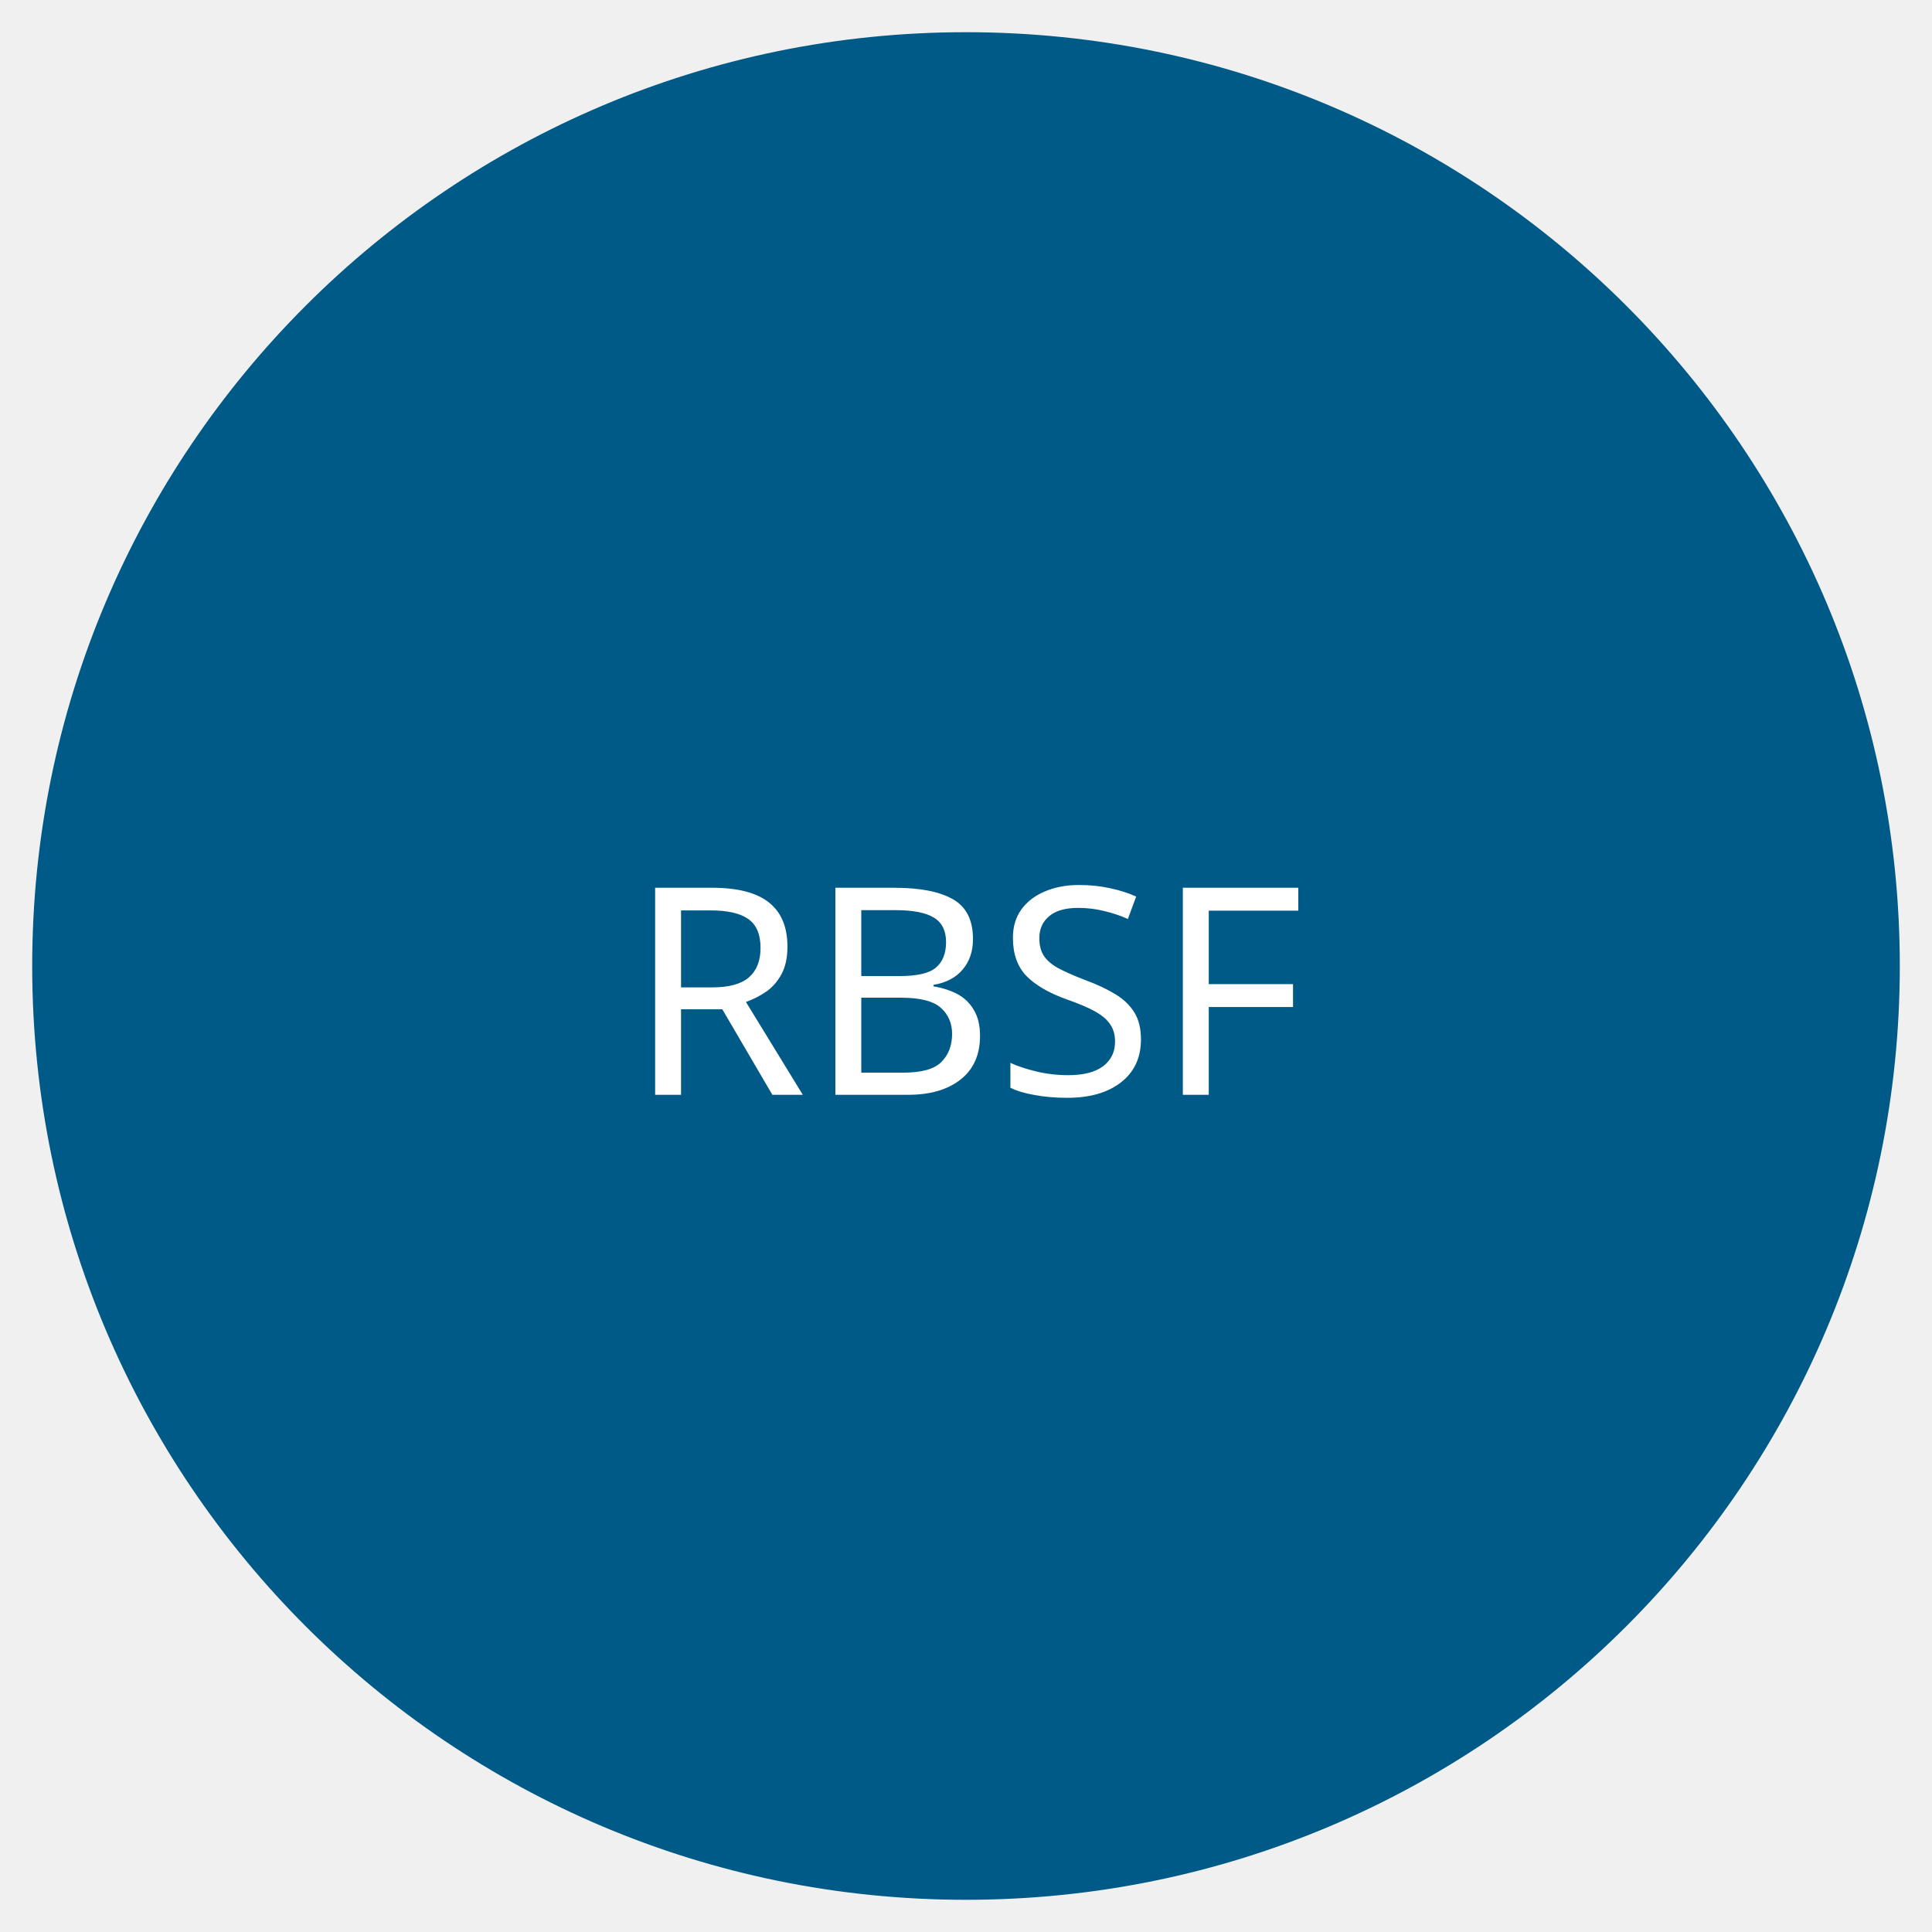
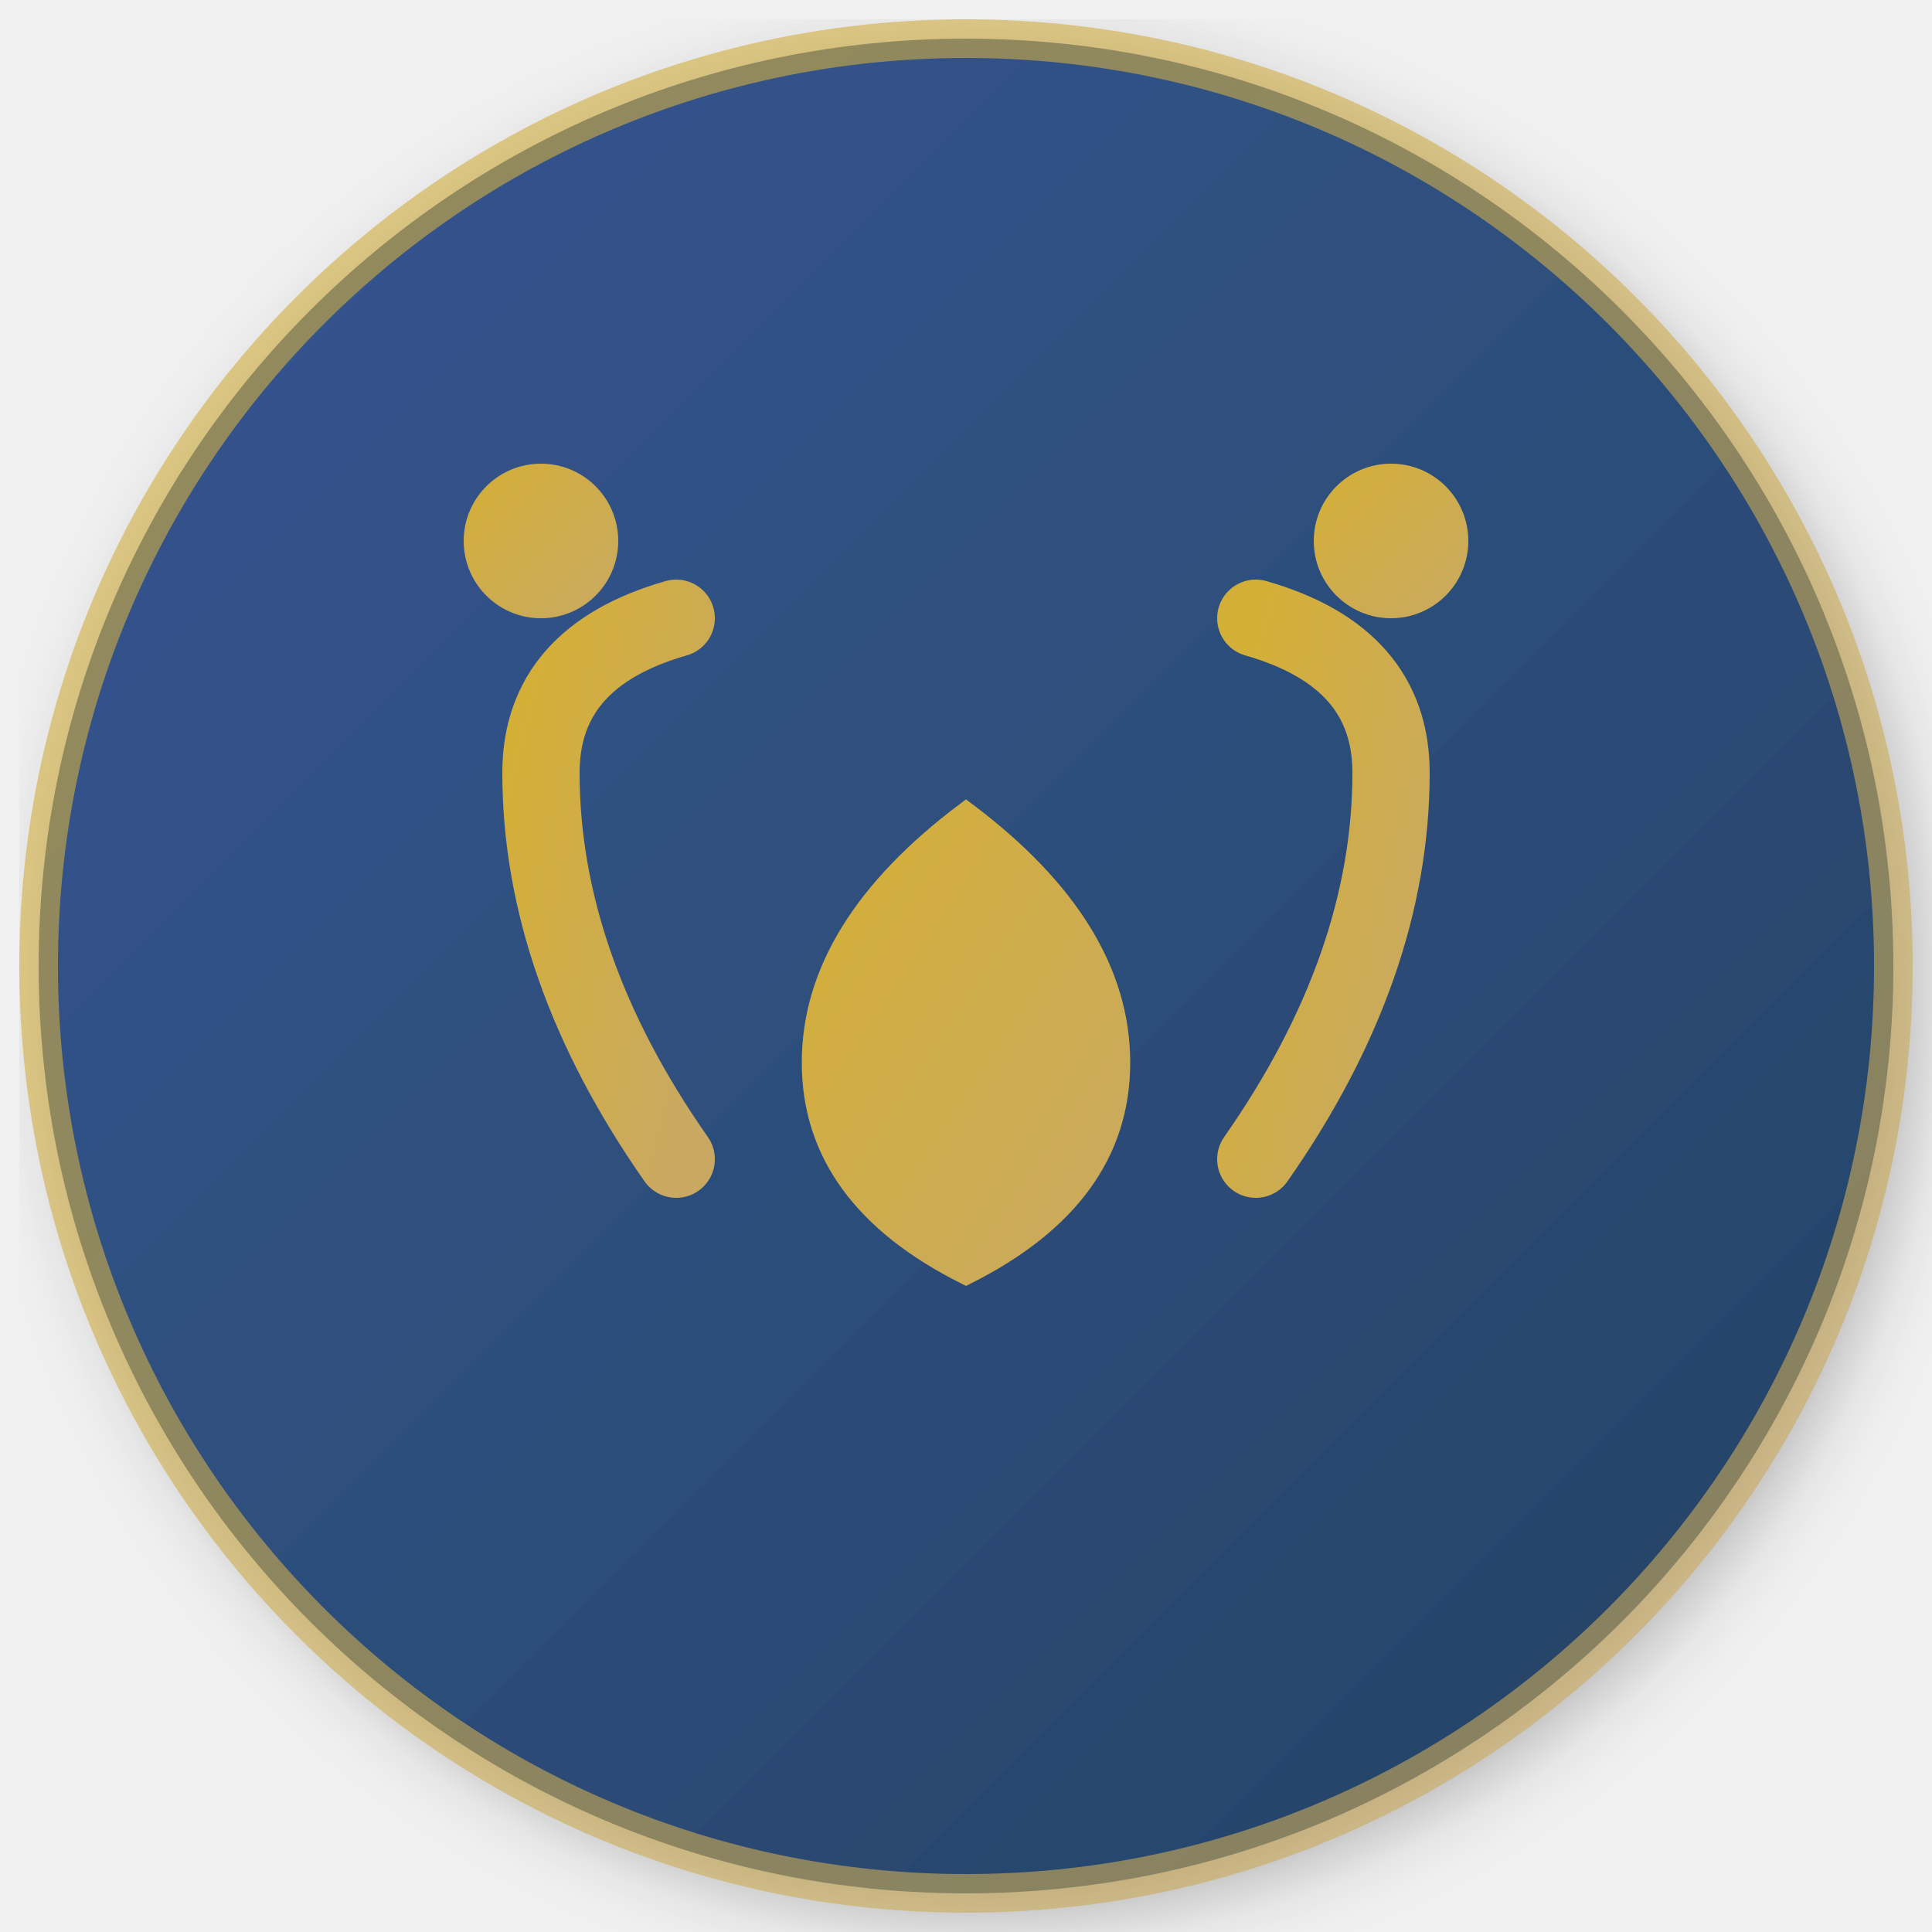
- <svg xmlns="http://www.w3.org/2000/svg" width="120" height="120" viewBox="0 0 120 120">
-   <circle cx="60" cy="60" r="58" fill="#005a87" />
-   <text x="60" y="68" font-size="18" text-anchor="middle" fill="#fff" font-family="sans-serif">RBSF</text>
+ <svg xmlns="http://www.w3.org/2000/svg" viewBox="0 0 100 100">
+   <defs>
+     <linearGradient id="grad1" x1="0%" y1="0%" x2="100%" y2="100%">
+       <stop offset="0%" style="stop-color:#2E5090;stop-opacity:1" />
+       <stop offset="100%" style="stop-color:#1A3A5C;stop-opacity:1" />
+     </linearGradient>
+     <linearGradient id="grad2" x1="0%" y1="0%" x2="100%" y2="100%">
+       <stop offset="0%" style="stop-color:#D4AF37;stop-opacity:1" />
+       <stop offset="100%" style="stop-color:#C9A961;stop-opacity:1" />
+     </linearGradient>
+     <filter id="shadow" x="-50%" y="-50%" width="200%" height="200%">
+       <feDropShadow dx="1" dy="1" stdDeviation="2" flood-opacity="0.3" />
+     </filter>
+   </defs>
+   <circle cx="50" cy="50" r="48" fill="url(#grad1)" opacity="0.95" filter="url(#shadow)" />
+   <circle cx="50" cy="50" r="48" fill="none" stroke="url(#grad2)" stroke-width="2" opacity="0.6" />
+   <g id="hands" transform="translate(50, 50)">
+     <path d="M -15 10 Q -22 0 -22 -10 Q -22 -16 -15 -18" stroke="url(#grad2)" stroke-width="4" fill="none" stroke-linecap="round" stroke-linejoin="round" />
+     <circle cx="-22" cy="-22" r="4" fill="url(#grad2)" />
+     <path d="M 15 10 Q 22 0 22 -10 Q 22 -16 15 -18" stroke="url(#grad2)" stroke-width="4" fill="none" stroke-linecap="round" stroke-linejoin="round" />
+     <circle cx="22" cy="-22" r="4" fill="url(#grad2)" />
+     <path d="M -8 5 Q -8 -2 0 -8 Q 8 -2 8 5 Q 8 12 0 16 Q -8 12 -8 5" fill="url(#grad2)" stroke="url(#grad2)" stroke-width="1" />
+   </g>
</svg>
